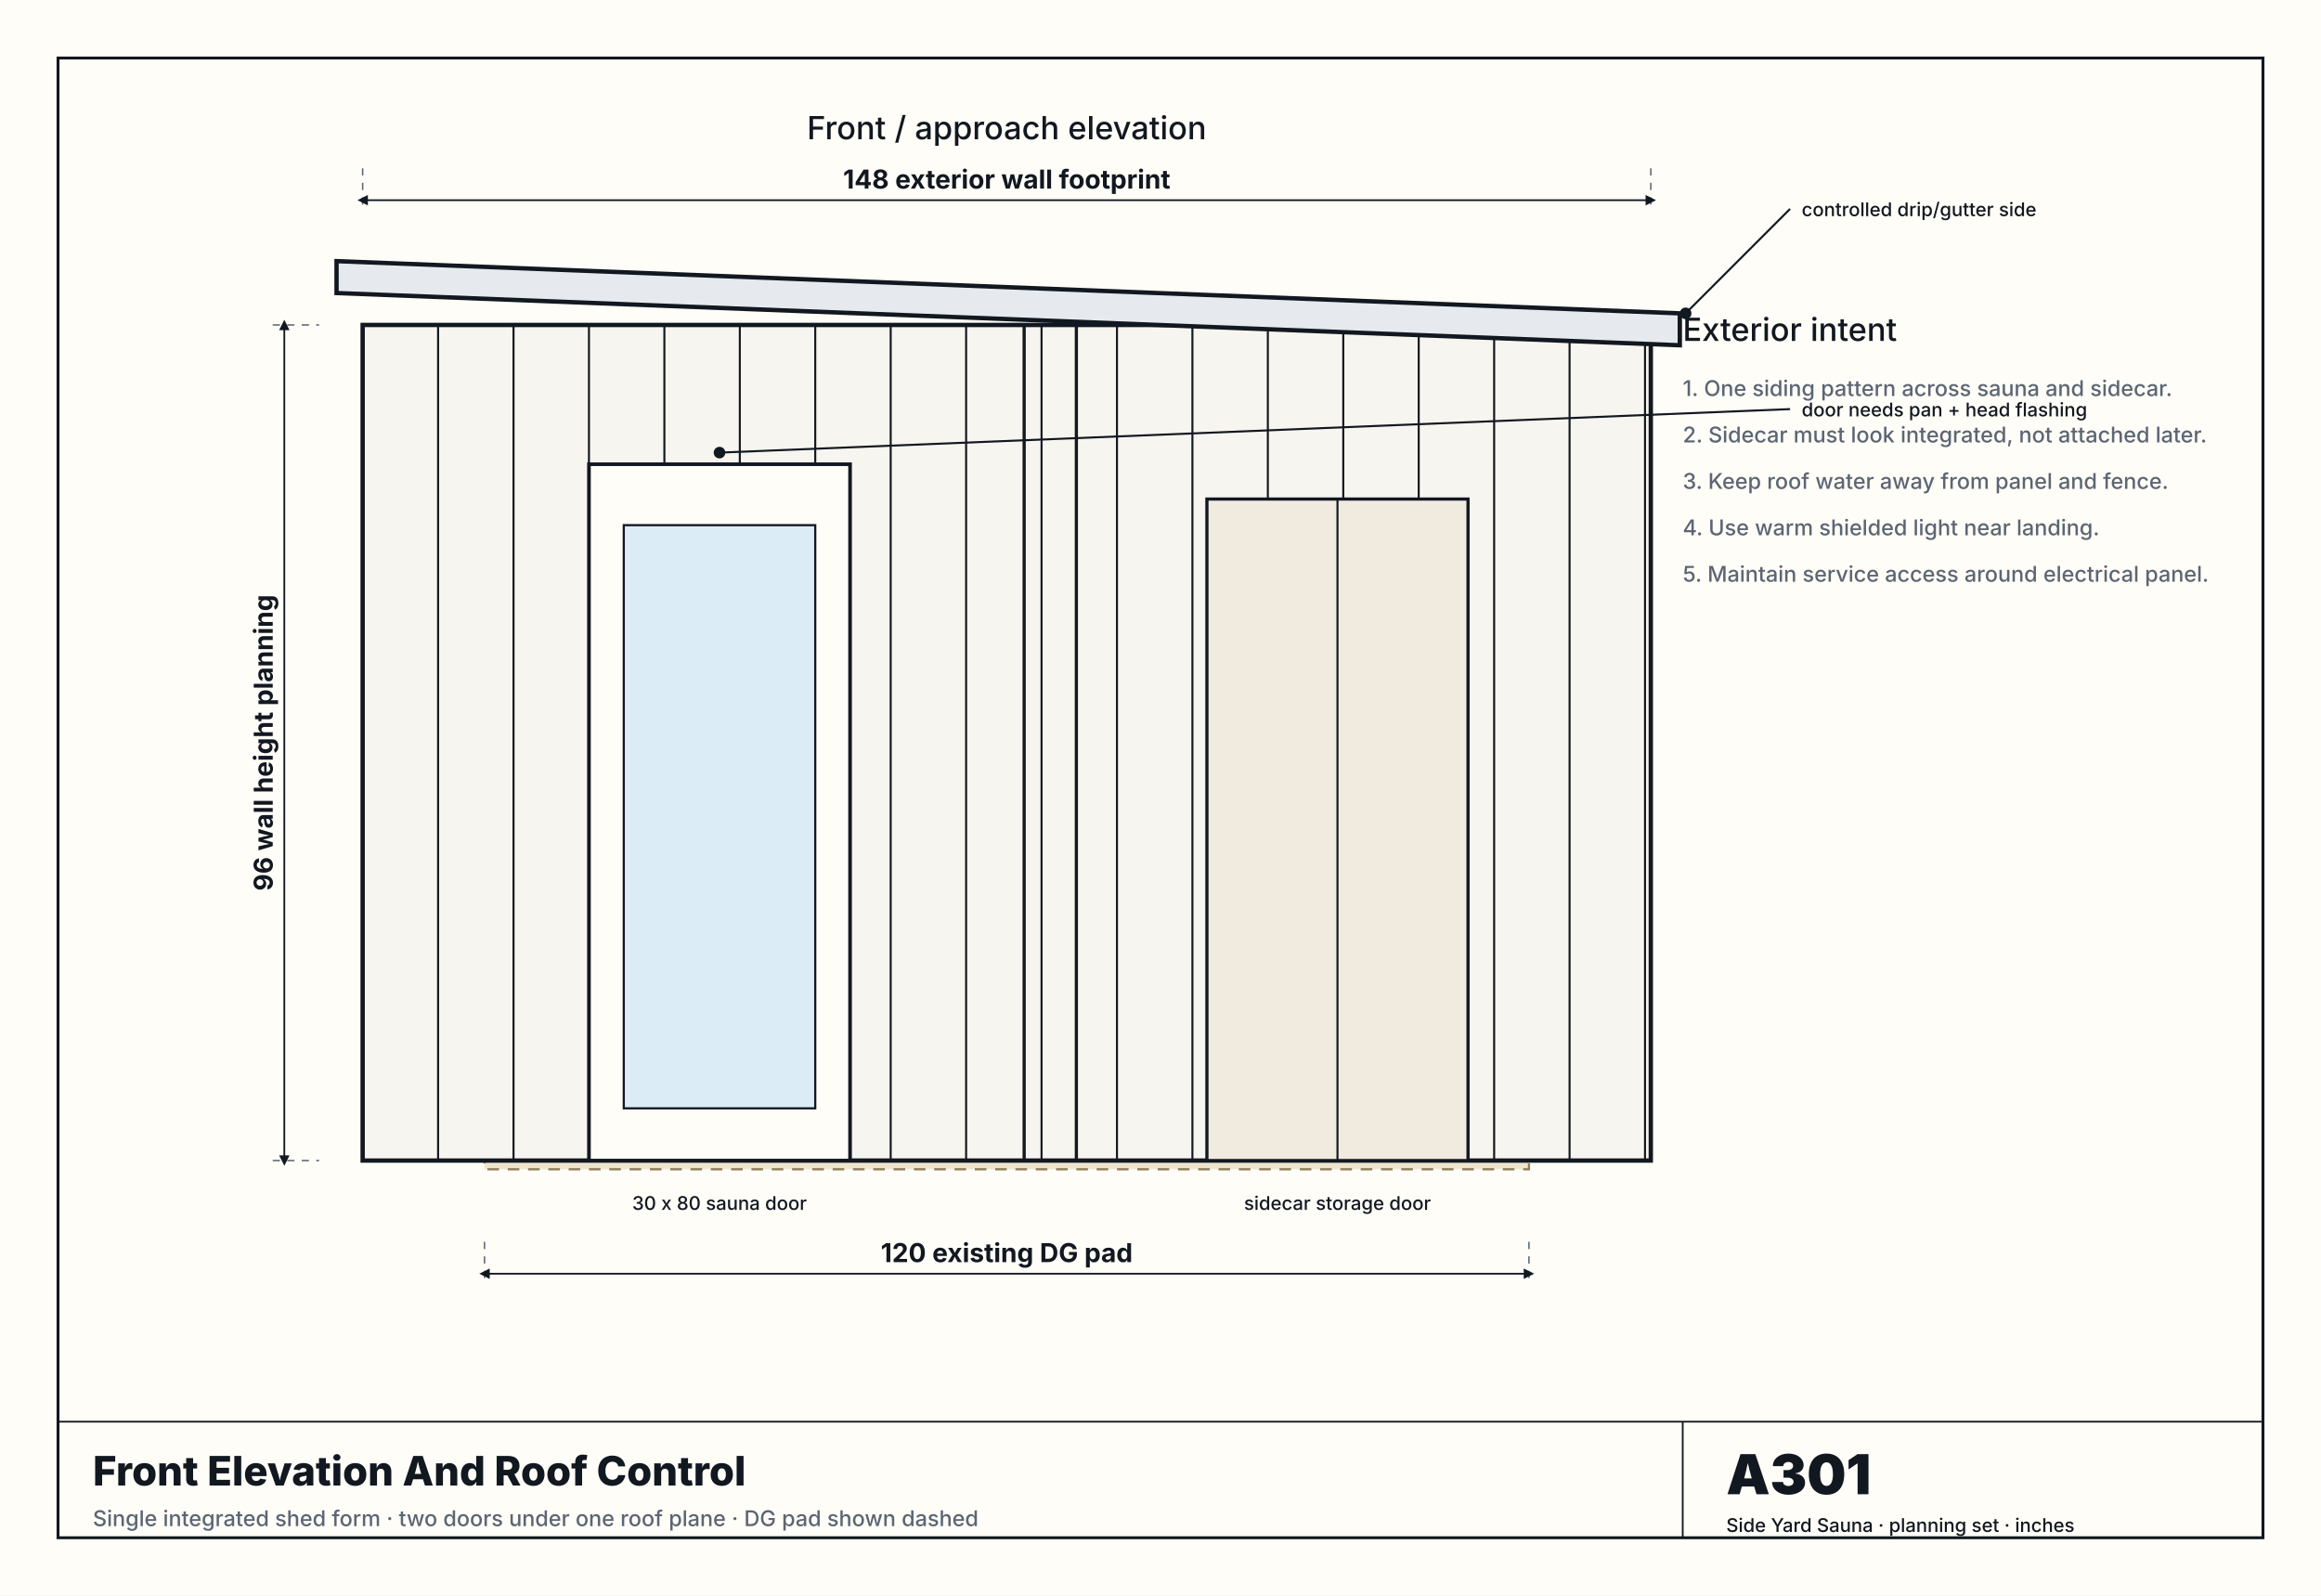
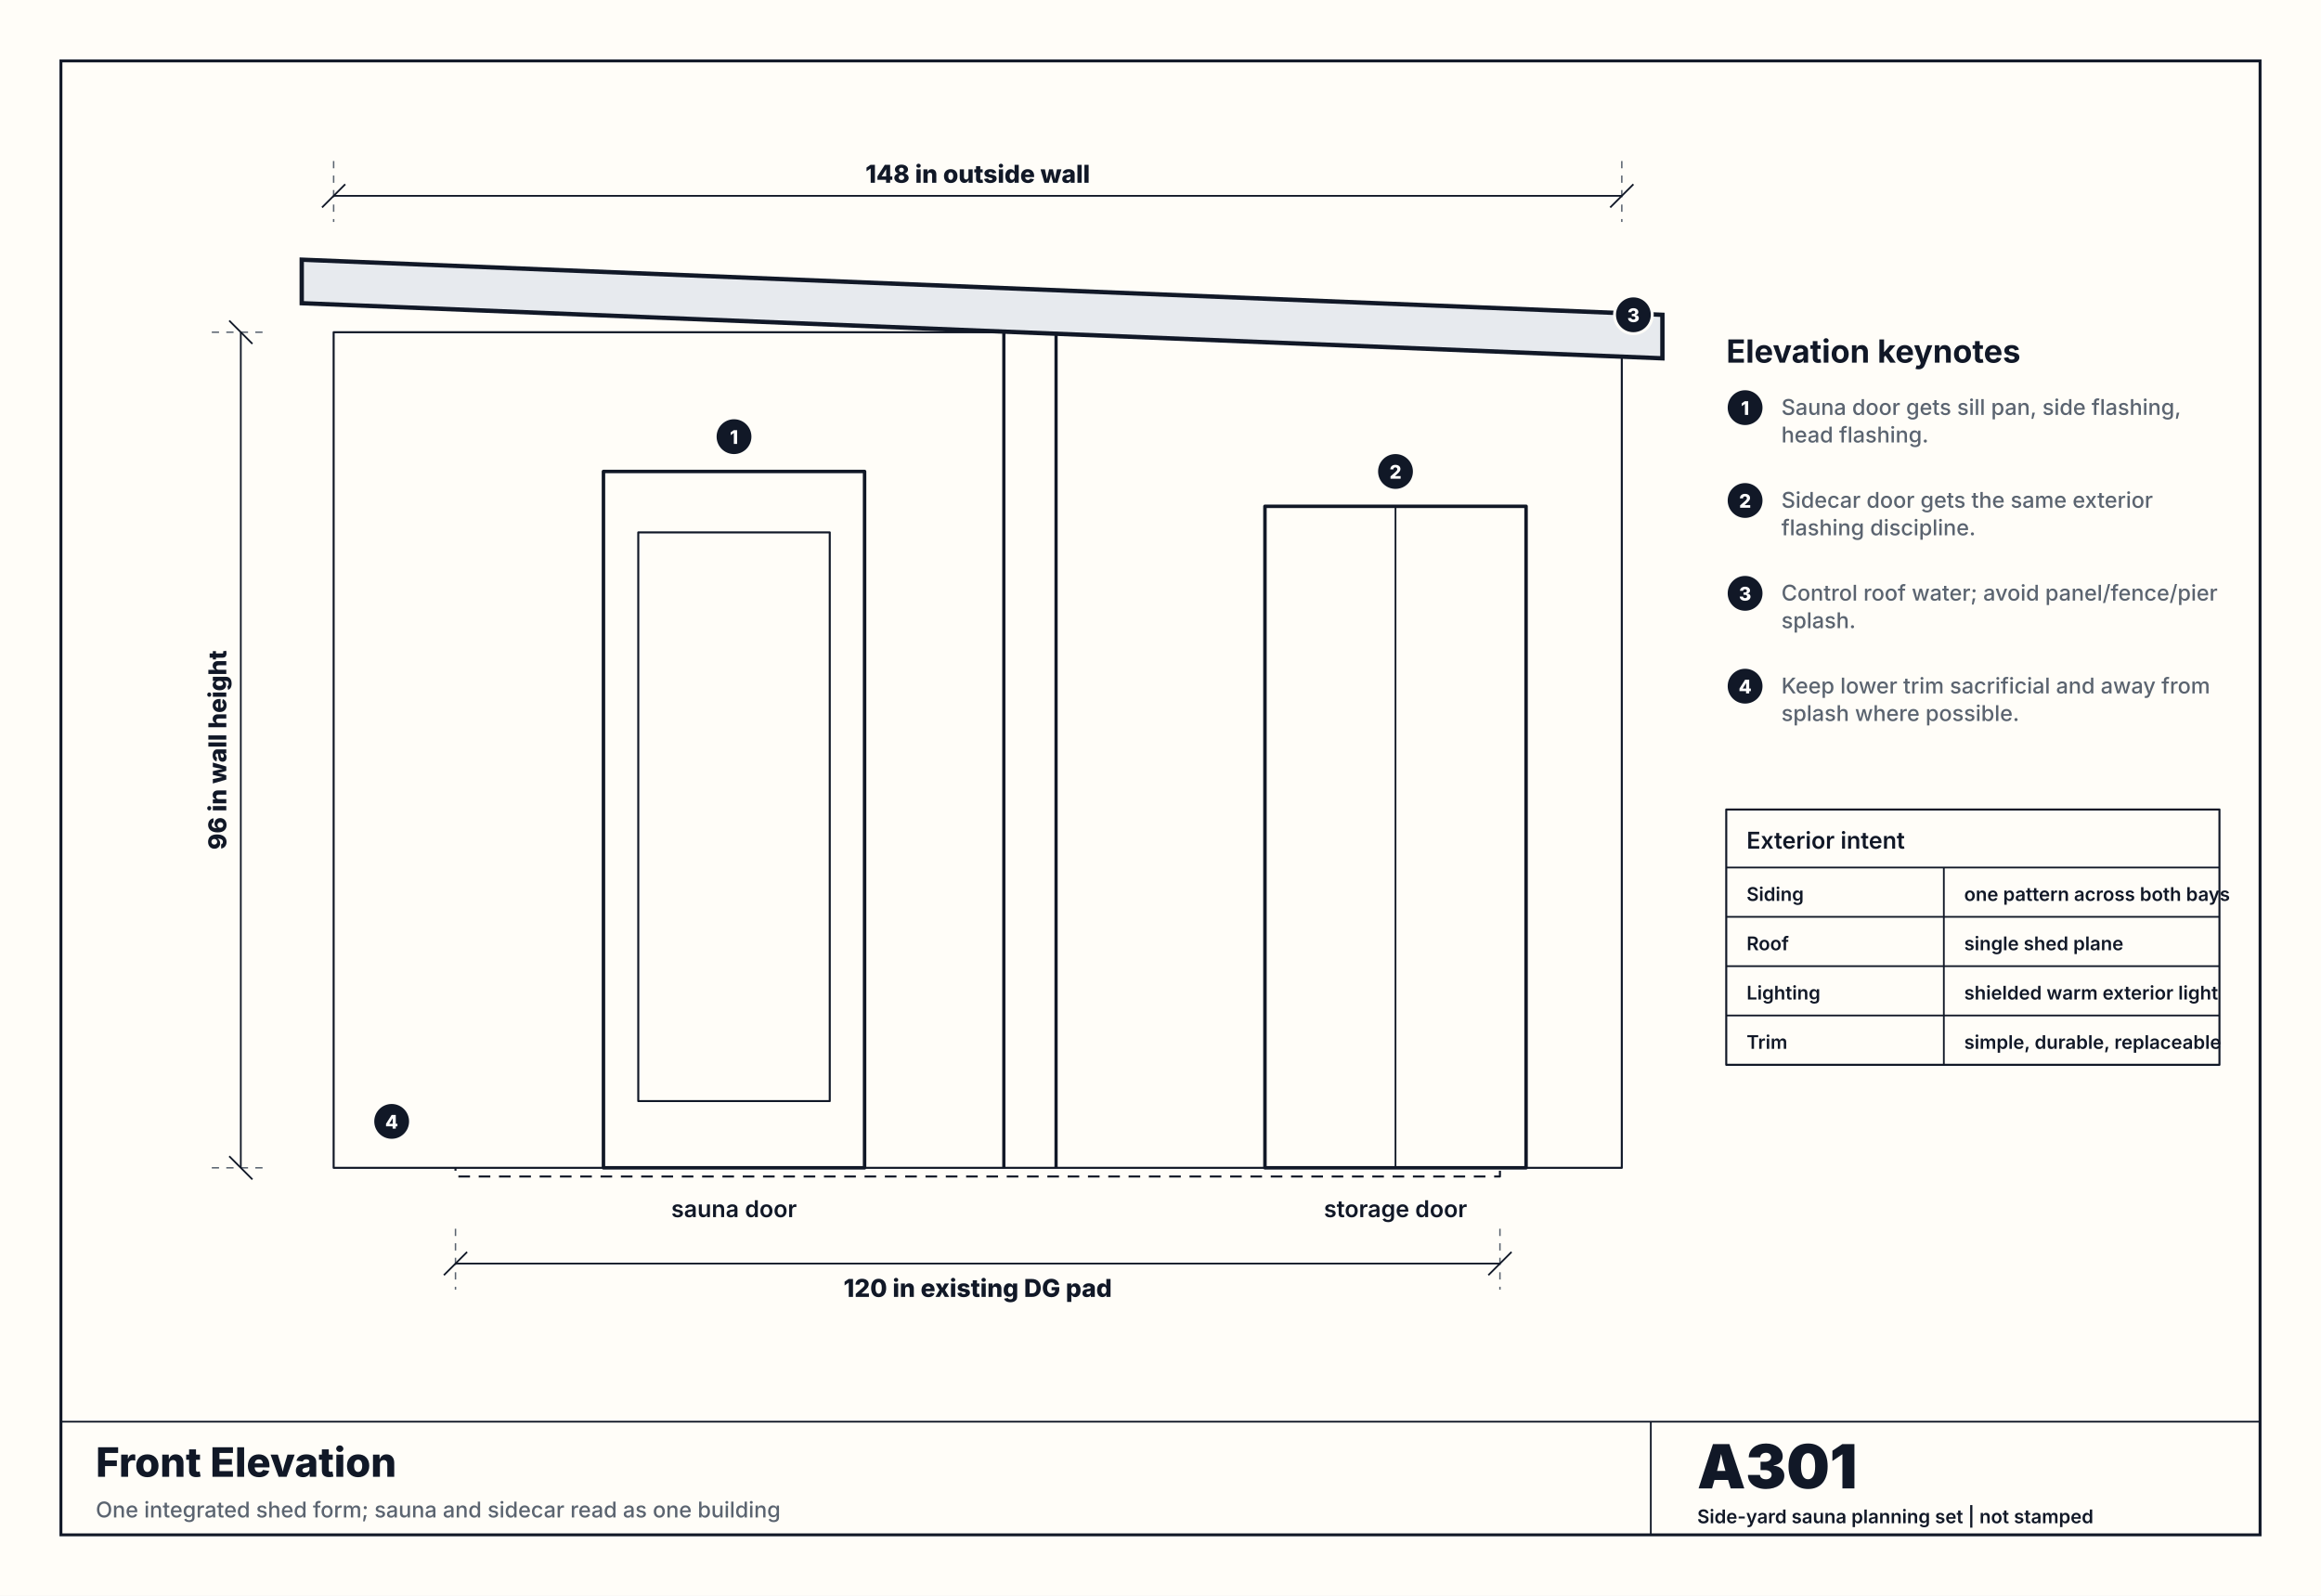
<svg xmlns="http://www.w3.org/2000/svg" width="1600" height="1100" viewBox="0 0 1600 1100" role="img" aria-labelledby="title desc">
  <defs>
    <marker id="arrow" viewBox="0 0 10 10" refX="5" refY="5" markerWidth="6" markerHeight="6" orient="auto-start-reverse">
-       <path d="M0,0 L10,5 L0,10 Z" fill="#121820" />
+       <path d="M0 0 L10 5 L0 10 Z" fill="#111827" />
    </marker>
    <marker id="arrow-blue" viewBox="0 0 10 10" refX="5" refY="5" markerWidth="6" markerHeight="6" orient="auto-start-reverse">
-       <path d="M0,0 L10,5 L0,10 Z" fill="#245f9f" />
+       <path d="M0 0 L10 5 L0 10 Z" fill="#245f9f" />
    </marker>
-     <pattern id="soil-hatch" width="18" height="18" patternUnits="userSpaceOnUse" patternTransform="rotate(45)">
-       <line x1="0" y1="0" x2="0" y2="18" stroke="#c8c1b2" stroke-width="1" />
+     <pattern id="soil-hatch" width="16" height="16" patternUnits="userSpaceOnUse" patternTransform="rotate(45)">
+       <line x1="0" y1="0" x2="0" y2="16" stroke="#c9c1b4" stroke-width="1" />
    </pattern>
-     <pattern id="deck-hatch" width="16" height="16" patternUnits="userSpaceOnUse">
-       <path d="M0 16 L16 0" stroke="#d1c39f" stroke-width="1" />
+     <pattern id="dg-hatch" width="18" height="18" patternUnits="userSpaceOnUse" patternTransform="rotate(45)">
+       <line x1="0" y1="0" x2="0" y2="18" stroke="#b9a47d" stroke-width="1.2" />
    </pattern>
-     <pattern id="wood-grain" width="28" height="8" patternUnits="userSpaceOnUse">
-       <line x1="0" y1="4" x2="28" y2="4" stroke="#b78953" stroke-width="1" />
+     <pattern id="wood-hatch" width="34" height="10" patternUnits="userSpaceOnUse">
+       <line x1="0" y1="5" x2="34" y2="5" stroke="#9a6b31" stroke-width="1" />
+     </pattern>
+     <pattern id="siding" width="38" height="38" patternUnits="userSpaceOnUse">
+       <line x1="0" y1="0" x2="0" y2="38" stroke="#c8ced6" stroke-width="1" />
    </pattern>
    <style>
-         .sheet-bg{fill:#fffdf8}
-         .border{fill:none;stroke:#121820;stroke-width:2}
-         .title-line{stroke:#121820;stroke-width:1.2}
-         .wall{fill:#d8dce2;stroke:#121820;stroke-width:4}
-         .cut{fill:#fffdf8;stroke:#121820;stroke-width:3}
-         .thin{fill:none;stroke:#121820;stroke-width:1.4}
-         .med{fill:none;stroke:#121820;stroke-width:2.2}
-         .heavy{fill:none;stroke:#121820;stroke-width:4}
-         .dim{fill:none;stroke:#121820;stroke-width:1.2;marker-start:url(#arrow);marker-end:url(#arrow)}
-         .ext{stroke:#5c6673;stroke-width:1;stroke-dasharray:5 5}
-         .label{font:500 22px ui-sans-serif, system-ui, -apple-system, BlinkMacSystemFont, "Segoe UI", sans-serif;fill:#121820}
-         .small{font:500 16px ui-sans-serif, system-ui, -apple-system, BlinkMacSystemFont, "Segoe UI", sans-serif;fill:#121820}
-         .tiny{font:500 13px ui-sans-serif, system-ui, -apple-system, BlinkMacSystemFont, "Segoe UI", sans-serif;fill:#121820}
-         .dimtxt{font:700 18px ui-sans-serif, system-ui, -apple-system, BlinkMacSystemFont, "Segoe UI", sans-serif;fill:#121820}
-         .note{font:500 15px ui-sans-serif, system-ui, -apple-system, BlinkMacSystemFont, "Segoe UI", sans-serif;fill:#5c6673}
-         .title{font:800 28px ui-sans-serif, system-ui, -apple-system, BlinkMacSystemFont, "Segoe UI", sans-serif;fill:#121820}
-         .sheetno{font:900 38px ui-sans-serif, system-ui, -apple-system, BlinkMacSystemFont, "Segoe UI", sans-serif;fill:#121820}
-         .badge{font:800 13px ui-sans-serif, system-ui, -apple-system, BlinkMacSystemFont, "Segoe UI", sans-serif;fill:#fff}
+         .bg{fill:#fffdf8}
+         .sheet-border{fill:none;stroke:#111827;stroke-width:2}
+         .title-rule{stroke:#111827;stroke-width:1.2}
+         .cut{fill:#d9dde3;stroke:#111827;stroke-width:5;stroke-linejoin:round}
+         .object{fill:#fffdf8;stroke:#111827;stroke-width:2.4;stroke-linejoin:round}
+         .object-light{fill:#fffdf8;stroke:#111827;stroke-width:1.4;stroke-linejoin:round}
+         .hidden{fill:none;stroke:#5b6470;stroke-width:1.4;stroke-dasharray:8 6}
+         .planning{fill:none;stroke:#a23d30;stroke-width:2.2;stroke-dasharray:10 7}
+         .blue-line{fill:none;stroke:#245f9f;stroke-width:2.4}
+         .blue-dash{fill:none;stroke:#245f9f;stroke-width:2;stroke-dasharray:9 6}
+         .dim{fill:none;stroke:#111827;stroke-width:1.2}
+         .ext{stroke:#5b6470;stroke-width:1;stroke-dasharray:5 5}
+         .thin{fill:none;stroke:#111827;stroke-width:1.2}
+         .med{fill:none;stroke:#111827;stroke-width:2.2}
+         .heavy{fill:none;stroke:#111827;stroke-width:4}
+         .title{font:800 28px Inter,ui-sans-serif,system-ui,sans-serif;fill:#111827}
+         .subtitle{font:500 15px Inter,ui-sans-serif,system-ui,sans-serif;fill:#5b6470}
+         .sheet-no{font:900 42px Inter,ui-sans-serif,system-ui,sans-serif;fill:#111827}
+         .label{font:750 22px Inter,ui-sans-serif,system-ui,sans-serif;fill:#111827}
+         .small{font:600 16px Inter,ui-sans-serif,system-ui,sans-serif;fill:#111827}
+         .tiny{font:600 13px Inter,ui-sans-serif,system-ui,sans-serif;fill:#111827}
+         .note{font:500 15px Inter,ui-sans-serif,system-ui,sans-serif;fill:#5b6470}
+         .dimtxt{font:800 17px Inter,ui-sans-serif,system-ui,sans-serif;fill:#111827}
+         .key{font:800 13px Inter,ui-sans-serif,system-ui,sans-serif;fill:#fff}
      </style>
  </defs>
-   <rect width="1600" height="1100" class="sheet-bg" />
-   <rect x="40" y="40" width="1520" height="1020" class="border" />
-   <line x1="40" y1="980" x2="1560" y2="980" class="title-line" />
-   <line x1="1160" y1="980" x2="1160" y2="1060" class="title-line" />
-   <text x="64" y="1024" class="title">Front Elevation And Roof Control</text>
-   <text x="64" y="1052" class="note">Single integrated shed form · two doors under one roof plane · DG pad shown dashed</text>
-   <text x="1190" y="1030" class="sheetno">A301</text>
-   <text x="1190" y="1056" class="tiny">Side Yard Sauna · planning set · inches</text>
-   <rect x="334" y="794" width="720" height="12" class="" fill="#efe5cf" stroke="#8c7b59" stroke-width="1.5" stroke-dasharray="8 6" />
-   <rect x="250" y="224" width="888" height="576" class="" fill="#f7f5ef" stroke="#121820" stroke-width="3" />
-   <line x1="250" y1="224" x2="250" y2="800" class="thin" />
-   <line x1="302" y1="224" x2="302" y2="800" class="thin" />
-   <line x1="354" y1="224" x2="354" y2="800" class="thin" />
-   <line x1="406" y1="224" x2="406" y2="800" class="thin" />
-   <line x1="458" y1="224" x2="458" y2="800" class="thin" />
-   <line x1="510" y1="224" x2="510" y2="800" class="thin" />
-   <line x1="562" y1="224" x2="562" y2="800" class="thin" />
-   <line x1="614" y1="224" x2="614" y2="800" class="thin" />
-   <line x1="666" y1="224" x2="666" y2="800" class="thin" />
-   <line x1="718" y1="224" x2="718" y2="800" class="thin" />
-   <line x1="770" y1="224" x2="770" y2="800" class="thin" />
-   <line x1="822" y1="224" x2="822" y2="800" class="thin" />
-   <line x1="874" y1="224" x2="874" y2="800" class="thin" />
-   <line x1="926" y1="224" x2="926" y2="800" class="thin" />
-   <line x1="978" y1="224" x2="978" y2="800" class="thin" />
-   <line x1="1030" y1="224" x2="1030" y2="800" class="thin" />
-   <line x1="1082" y1="224" x2="1082" y2="800" class="thin" />
-   <line x1="1134" y1="224" x2="1134" y2="800" class="thin" />
-   <path d="M232 180 L1158 216 L1158 238 L232 202 Z" fill="#e6eaee" stroke="#121820" stroke-width="3" />
-   <rect x="406" y="320" width="180" height="480" class="" fill="#fffdf8" stroke="#121820" stroke-width="2.5" />
-   <rect x="430" y="362" width="132" height="402" class="" fill="#dcecf7" stroke="#121820" stroke-width="1.5" />
-   <text x="496" y="834" class="tiny" text-anchor="middle">30 x 80 sauna door</text>
-   <rect x="832" y="344" width="180" height="456" class="" fill="#f0eadf" stroke="#121820" stroke-width="2.2" />
-   <line x1="922" y1="344" x2="922" y2="800" class="thin" />
-   <text x="922" y="834" class="tiny" text-anchor="middle">sidecar storage door</text>
-   <line x1="706" y1="224" x2="706" y2="800" class="med" />
-   <line x1="742" y1="224" x2="742" y2="800" class="med" />
-   <line x1="250" y1="116" x2="250" y2="146" class="ext" />
-   <line x1="1138" y1="116" x2="1138" y2="146" class="ext" />
-   <line x1="250" y1="138" x2="1138" y2="138" class="dim" />
-   <text x="694" y="130" class="dimtxt" text-anchor="middle">148 exterior wall footprint</text>
-   <line x1="334" y1="856" x2="334" y2="886" class="ext" />
-   <line x1="1054" y1="856" x2="1054" y2="886" class="ext" />
-   <line x1="334" y1="878" x2="1054" y2="878" class="dim" />
-   <text x="694" y="870" class="dimtxt" text-anchor="middle">120 existing DG pad</text>
-   <line x1="188" y1="800" x2="220" y2="800" class="ext" />
-   <line x1="188" y1="224" x2="220" y2="224" class="ext" />
-   <line x1="196" y1="800" x2="196" y2="224" class="dim" />
-   <text x="188" y="512" class="dimtxt" text-anchor="middle" transform="rotate(-90 188 512)">96 wall height planning</text>
-   <path d="M1162 216 L1234 144" class="thin" />
-   <circle cx="1162" cy="216" r="4" fill="#121820" />
-   <text x="1242" y="149" class="tiny" text-anchor="start">controlled drip/gutter side</text>
-   <path d="M496 312 L1234 282" class="thin" />
-   <circle cx="496" cy="312" r="4" fill="#121820" />
-   <text x="1242" y="287" class="tiny" text-anchor="start">door needs pan + head flashing</text>
-   <text x="694" y="96" class="label" text-anchor="middle">Front / approach elevation</text>
-   <g transform="translate(1160 235)">
-     <text x="0" y="0" class="label" text-anchor="start">Exterior intent</text>
-     <text x="0" y="38" class="note" text-anchor="start">1. One siding pattern across sauna and sidecar.</text>
-     <text x="0" y="70" class="note" text-anchor="start">2. Sidecar must look integrated, not attached later.</text>
-     <text x="0" y="102" class="note" text-anchor="start">3. Keep roof water away from panel and fence.</text>
-     <text x="0" y="134" class="note" text-anchor="start">4. Use warm shielded light near landing.</text>
-     <text x="0" y="166" class="note" text-anchor="start">5. Maintain service access around electrical panel.</text>
+   <rect width="1600" height="1100" class="bg" />
+   <rect x="42" y="42" width="1516" height="1016" class="sheet-border" />
+   <line x1="42" y1="980" x2="1558" y2="980" class="title-rule" />
+   <line x1="1138" y1="980" x2="1138" y2="1058" class="title-rule" />
+   <text x="66" y="1018" class="title">Front Elevation</text>
+   <text x="66" y="1046" class="subtitle">One integrated shed form; sauna and sidecar read as one building</text>
+   <text x="1170" y="1026" class="sheet-no">A301</text>
+   <text x="1170" y="1050" class="tiny">Side-yard sauna planning set | not stamped</text>
+   <rect x="314" y="799" width="720" height="12" class="object-light" fill="url(#dg-hatch)" stroke="#8c7b59" stroke-width="1.6" stroke-dasharray="8 6" />
+   <rect x="230" y="229" width="888" height="576" class="object-light" fill="url(#siding)" stroke="#111827" stroke-width="3" />
+   <path d="M208 179 L1146 217 L1146 247 L208 209 Z" fill="#e7eaee" stroke="#111827" stroke-width="3" />
+   <rect x="416" y="325" width="180" height="480" class="object" fill="#fffdf8" />
+   <rect x="440" y="367" width="132" height="392" class="object-light" fill="#dcecf7" />
+   <rect x="872" y="349" width="180" height="456" class="object" fill="#f3eadc" />
+   <line x1="962" y1="349" x2="962" y2="805" class="thin" />
+   <line x1="692" y1="229" x2="692" y2="805" class="med" />
+   <line x1="728" y1="229" x2="728" y2="805" class="med" />
+   <circle cx="506" cy="301" r="13" fill="#111827" stroke="#fffdf8" stroke-width="2" />
+   <text x="506" y="306" class="key" text-anchor="middle">1</text>
+   <circle cx="962" cy="325" r="13" fill="#111827" stroke="#fffdf8" stroke-width="2" />
+   <text x="962" y="330" class="key" text-anchor="middle">2</text>
+   <circle cx="1126" cy="217" r="13" fill="#111827" stroke="#fffdf8" stroke-width="2" />
+   <text x="1126" y="222" class="key" text-anchor="middle">3</text>
+   <circle cx="270" cy="773" r="13" fill="#111827" stroke="#fffdf8" stroke-width="2" />
+   <text x="270" y="778" class="key" text-anchor="middle">4</text>
+   <line x1="230" y1="111" x2="230" y2="153" class="ext" />
+   <line x1="1118" y1="111" x2="1118" y2="153" class="ext" />
+   <line x1="230" y1="135" x2="1118" y2="135" class="dim" />
+   <line x1="222" y1="143" x2="238" y2="127" class="dim" />
+   <line x1="1110" y1="143" x2="1126" y2="127" class="dim" />
+   <text x="674" y="126" class="dimtxt" text-anchor="middle">148 in outside wall</text>
+   <line x1="314" y1="847" x2="314" y2="889" class="ext" />
+   <line x1="1034" y1="847" x2="1034" y2="889" class="ext" />
+   <line x1="314" y1="871" x2="1034" y2="871" class="dim" />
+   <line x1="306" y1="879" x2="322" y2="863" class="dim" />
+   <line x1="1026" y1="879" x2="1042" y2="863" class="dim" />
+   <text x="674" y="894" class="dimtxt" text-anchor="middle">120 in existing DG pad</text>
+   <line x1="146" y1="805" x2="186" y2="805" class="ext" />
+   <line x1="146" y1="229" x2="186" y2="229" class="ext" />
+   <line x1="166" y1="805" x2="166" y2="229" class="dim" />
+   <line x1="158" y1="797" x2="174" y2="813" class="dim" />
+   <line x1="158" y1="221" x2="174" y2="237" class="dim" />
+   <text x="156" y="517" class="dimtxt" text-anchor="middle" transform="rotate(-90 156 517)">96 in wall height</text>
+   <text x="506" y="839" class="small" text-anchor="middle">sauna door</text>
+   <text x="962" y="839" class="small" text-anchor="middle">storage door</text>
+   <g transform="translate(1190 250)">
+     <text x="0" y="0" class="label" text-anchor="start">Elevation keynotes</text>
+     <circle cx="13" cy="31" r="13" fill="#111827" stroke="#fffdf8" stroke-width="2" />
+     <text x="13" y="36" class="key" text-anchor="middle">1</text>
+     <text x="38" y="36" class="note" text-anchor="start">Sauna door gets sill pan, side flashing,</text>
+     <text x="38" y="55" class="note" text-anchor="start">head flashing.</text>
+     <circle cx="13" cy="95" r="13" fill="#111827" stroke="#fffdf8" stroke-width="2" />
+     <text x="13" y="100" class="key" text-anchor="middle">2</text>
+     <text x="38" y="100" class="note" text-anchor="start">Sidecar door gets the same exterior</text>
+     <text x="38" y="119" class="note" text-anchor="start">flashing discipline.</text>
+     <circle cx="13" cy="159" r="13" fill="#111827" stroke="#fffdf8" stroke-width="2" />
+     <text x="13" y="164" class="key" text-anchor="middle">3</text>
+     <text x="38" y="164" class="note" text-anchor="start">Control roof water; avoid panel/fence/pier</text>
+     <text x="38" y="183" class="note" text-anchor="start">splash.</text>
+     <circle cx="13" cy="223" r="13" fill="#111827" stroke="#fffdf8" stroke-width="2" />
+     <text x="13" y="228" class="key" text-anchor="middle">4</text>
+     <text x="38" y="228" class="note" text-anchor="start">Keep lower trim sacrificial and away from</text>
+     <text x="38" y="247" class="note" text-anchor="start">splash where possible.</text>
+   </g>
+   <g transform="translate(1190 558)">
+     <rect x="0" y="0" width="340" height="176" class="object-light" fill="#fffdf8" />
+     <text x="14" y="27" class="small" text-anchor="start">Exterior intent</text>
+     <line x1="0" y1="40" x2="340" y2="40" class="thin" />
+     <line x1="0" y1="74" x2="340" y2="74" class="thin" />
+     <text x="14" y="63" class="tiny" text-anchor="start">Siding</text>
+     <text x="164" y="63" class="tiny" text-anchor="start">one pattern across both bays</text>
+     <line x1="0" y1="108" x2="340" y2="108" class="thin" />
+     <text x="14" y="97" class="tiny" text-anchor="start">Roof</text>
+     <text x="164" y="97" class="tiny" text-anchor="start">single shed plane</text>
+     <line x1="0" y1="142" x2="340" y2="142" class="thin" />
+     <text x="14" y="131" class="tiny" text-anchor="start">Lighting</text>
+     <text x="164" y="131" class="tiny" text-anchor="start">shielded warm exterior light</text>
+     <line x1="0" y1="176" x2="340" y2="176" class="thin" />
+     <text x="14" y="165" class="tiny" text-anchor="start">Trim</text>
+     <text x="164" y="165" class="tiny" text-anchor="start">simple, durable, replaceable</text>
+     <line x1="150" y1="40" x2="150" y2="176" class="thin" />
  </g>
</svg>
